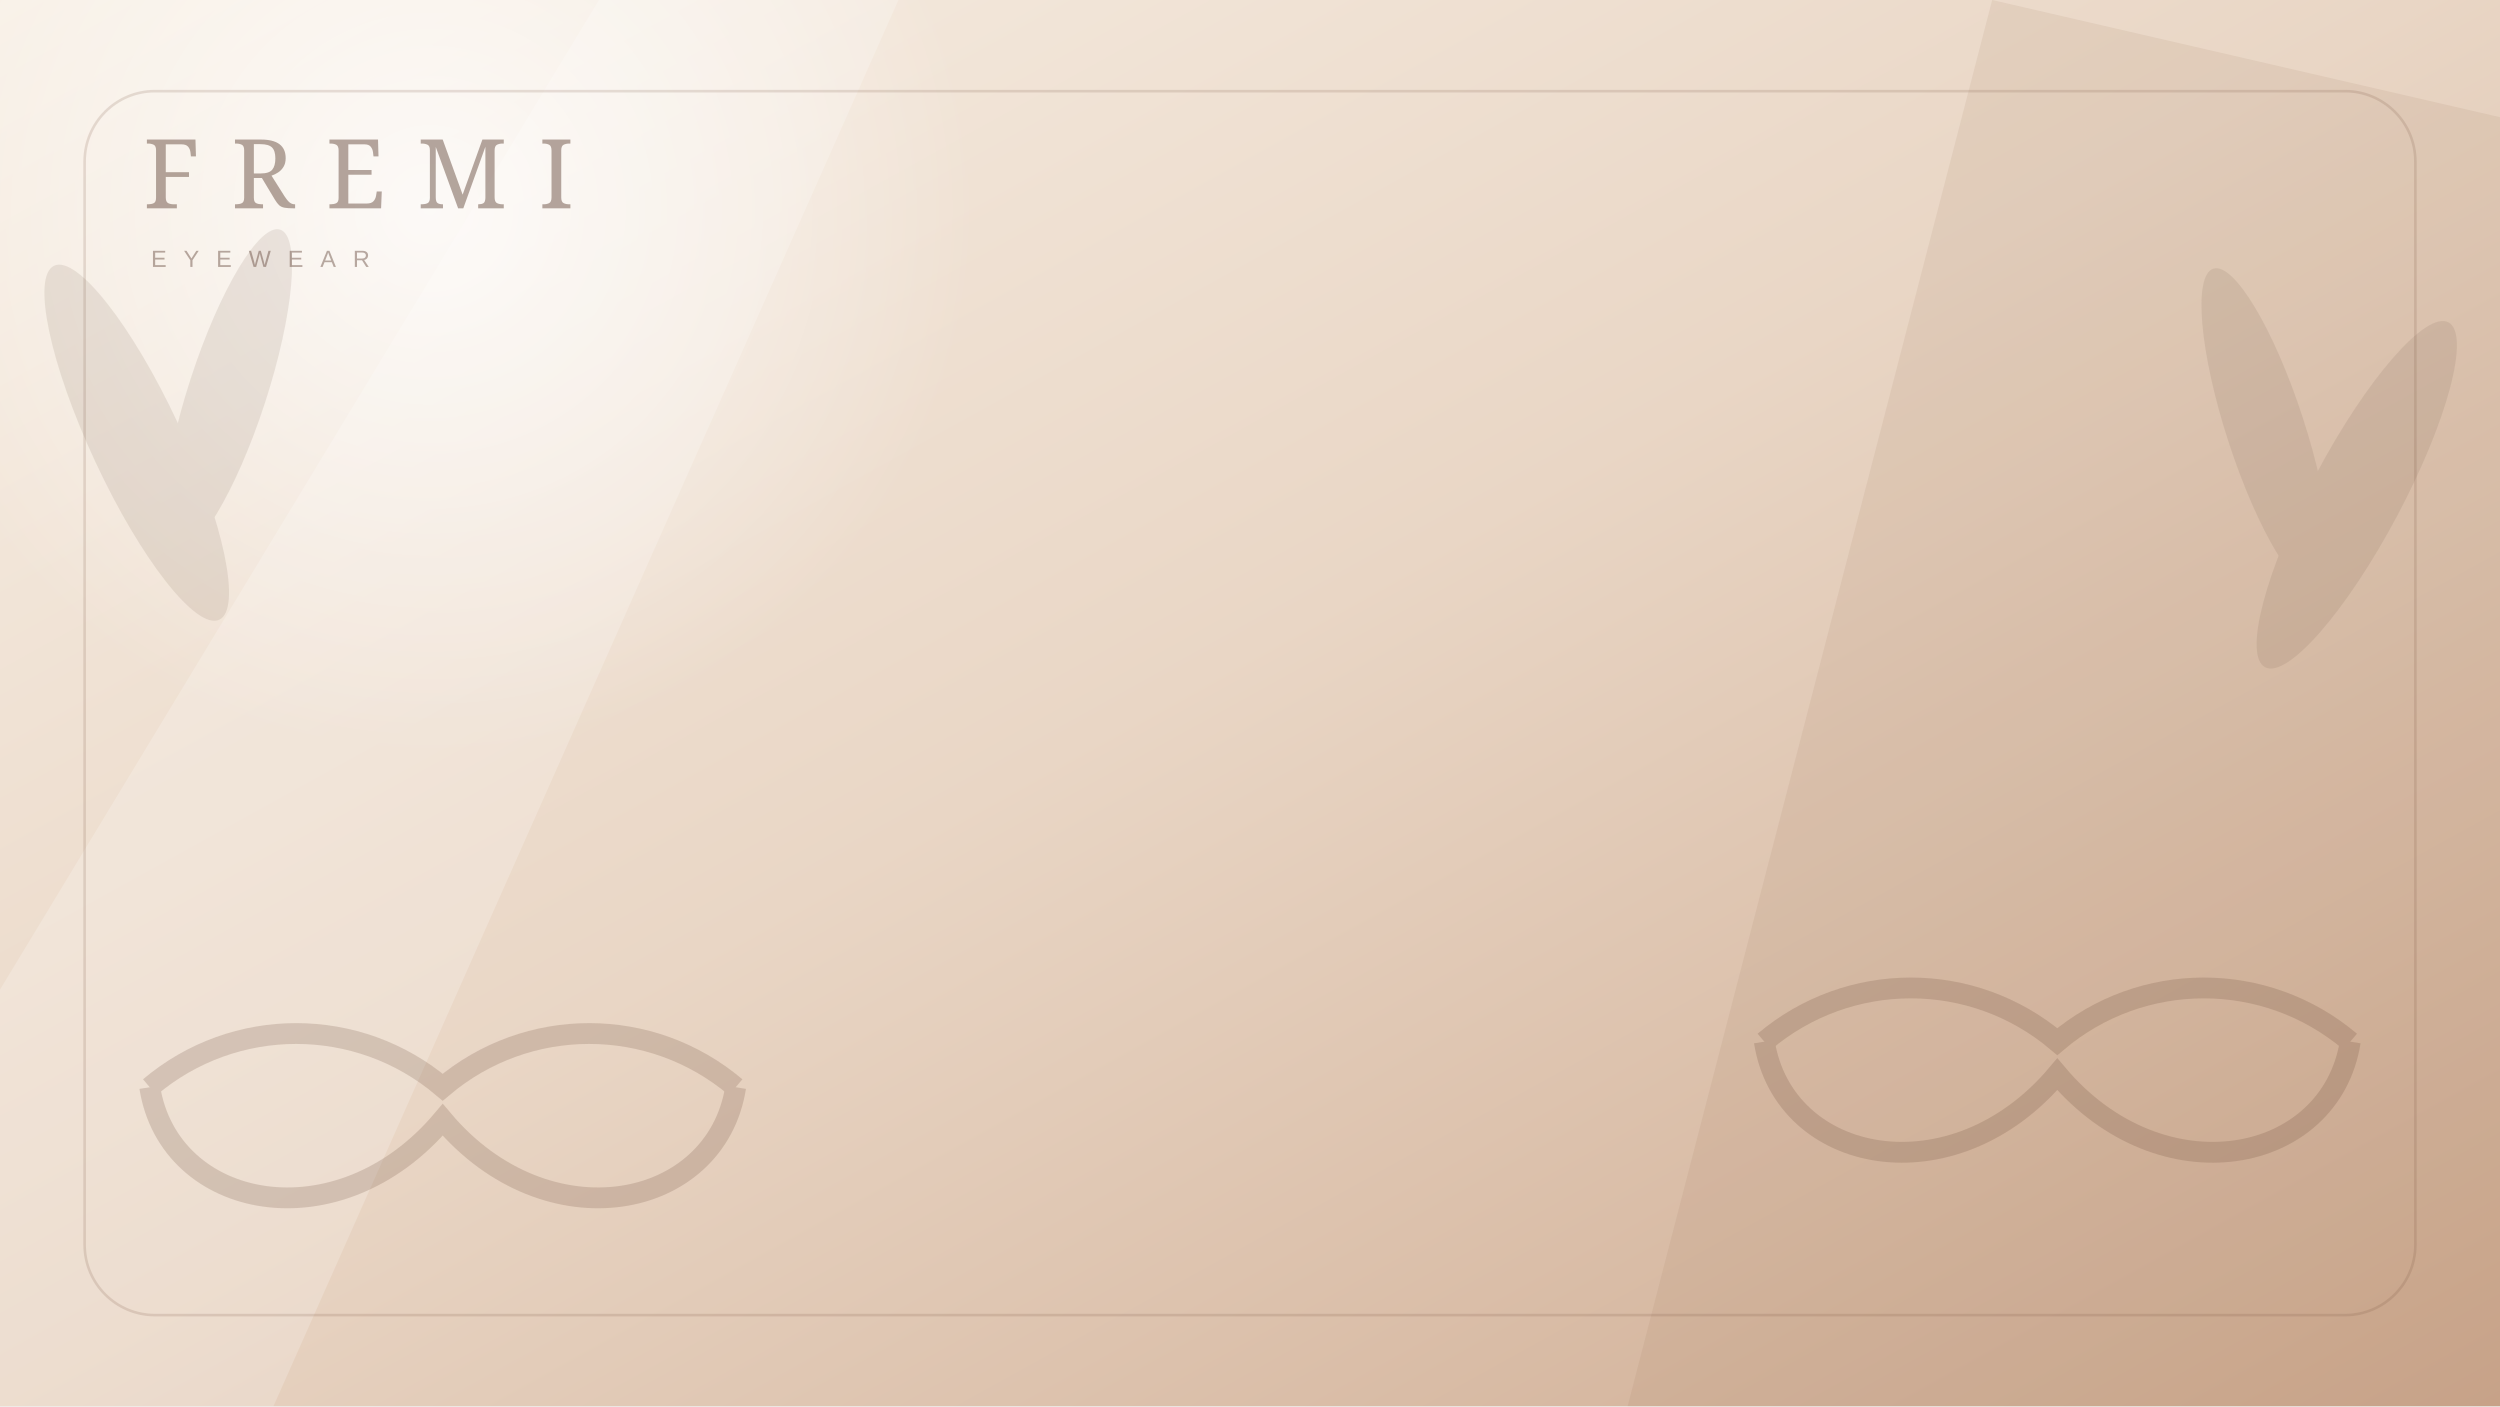
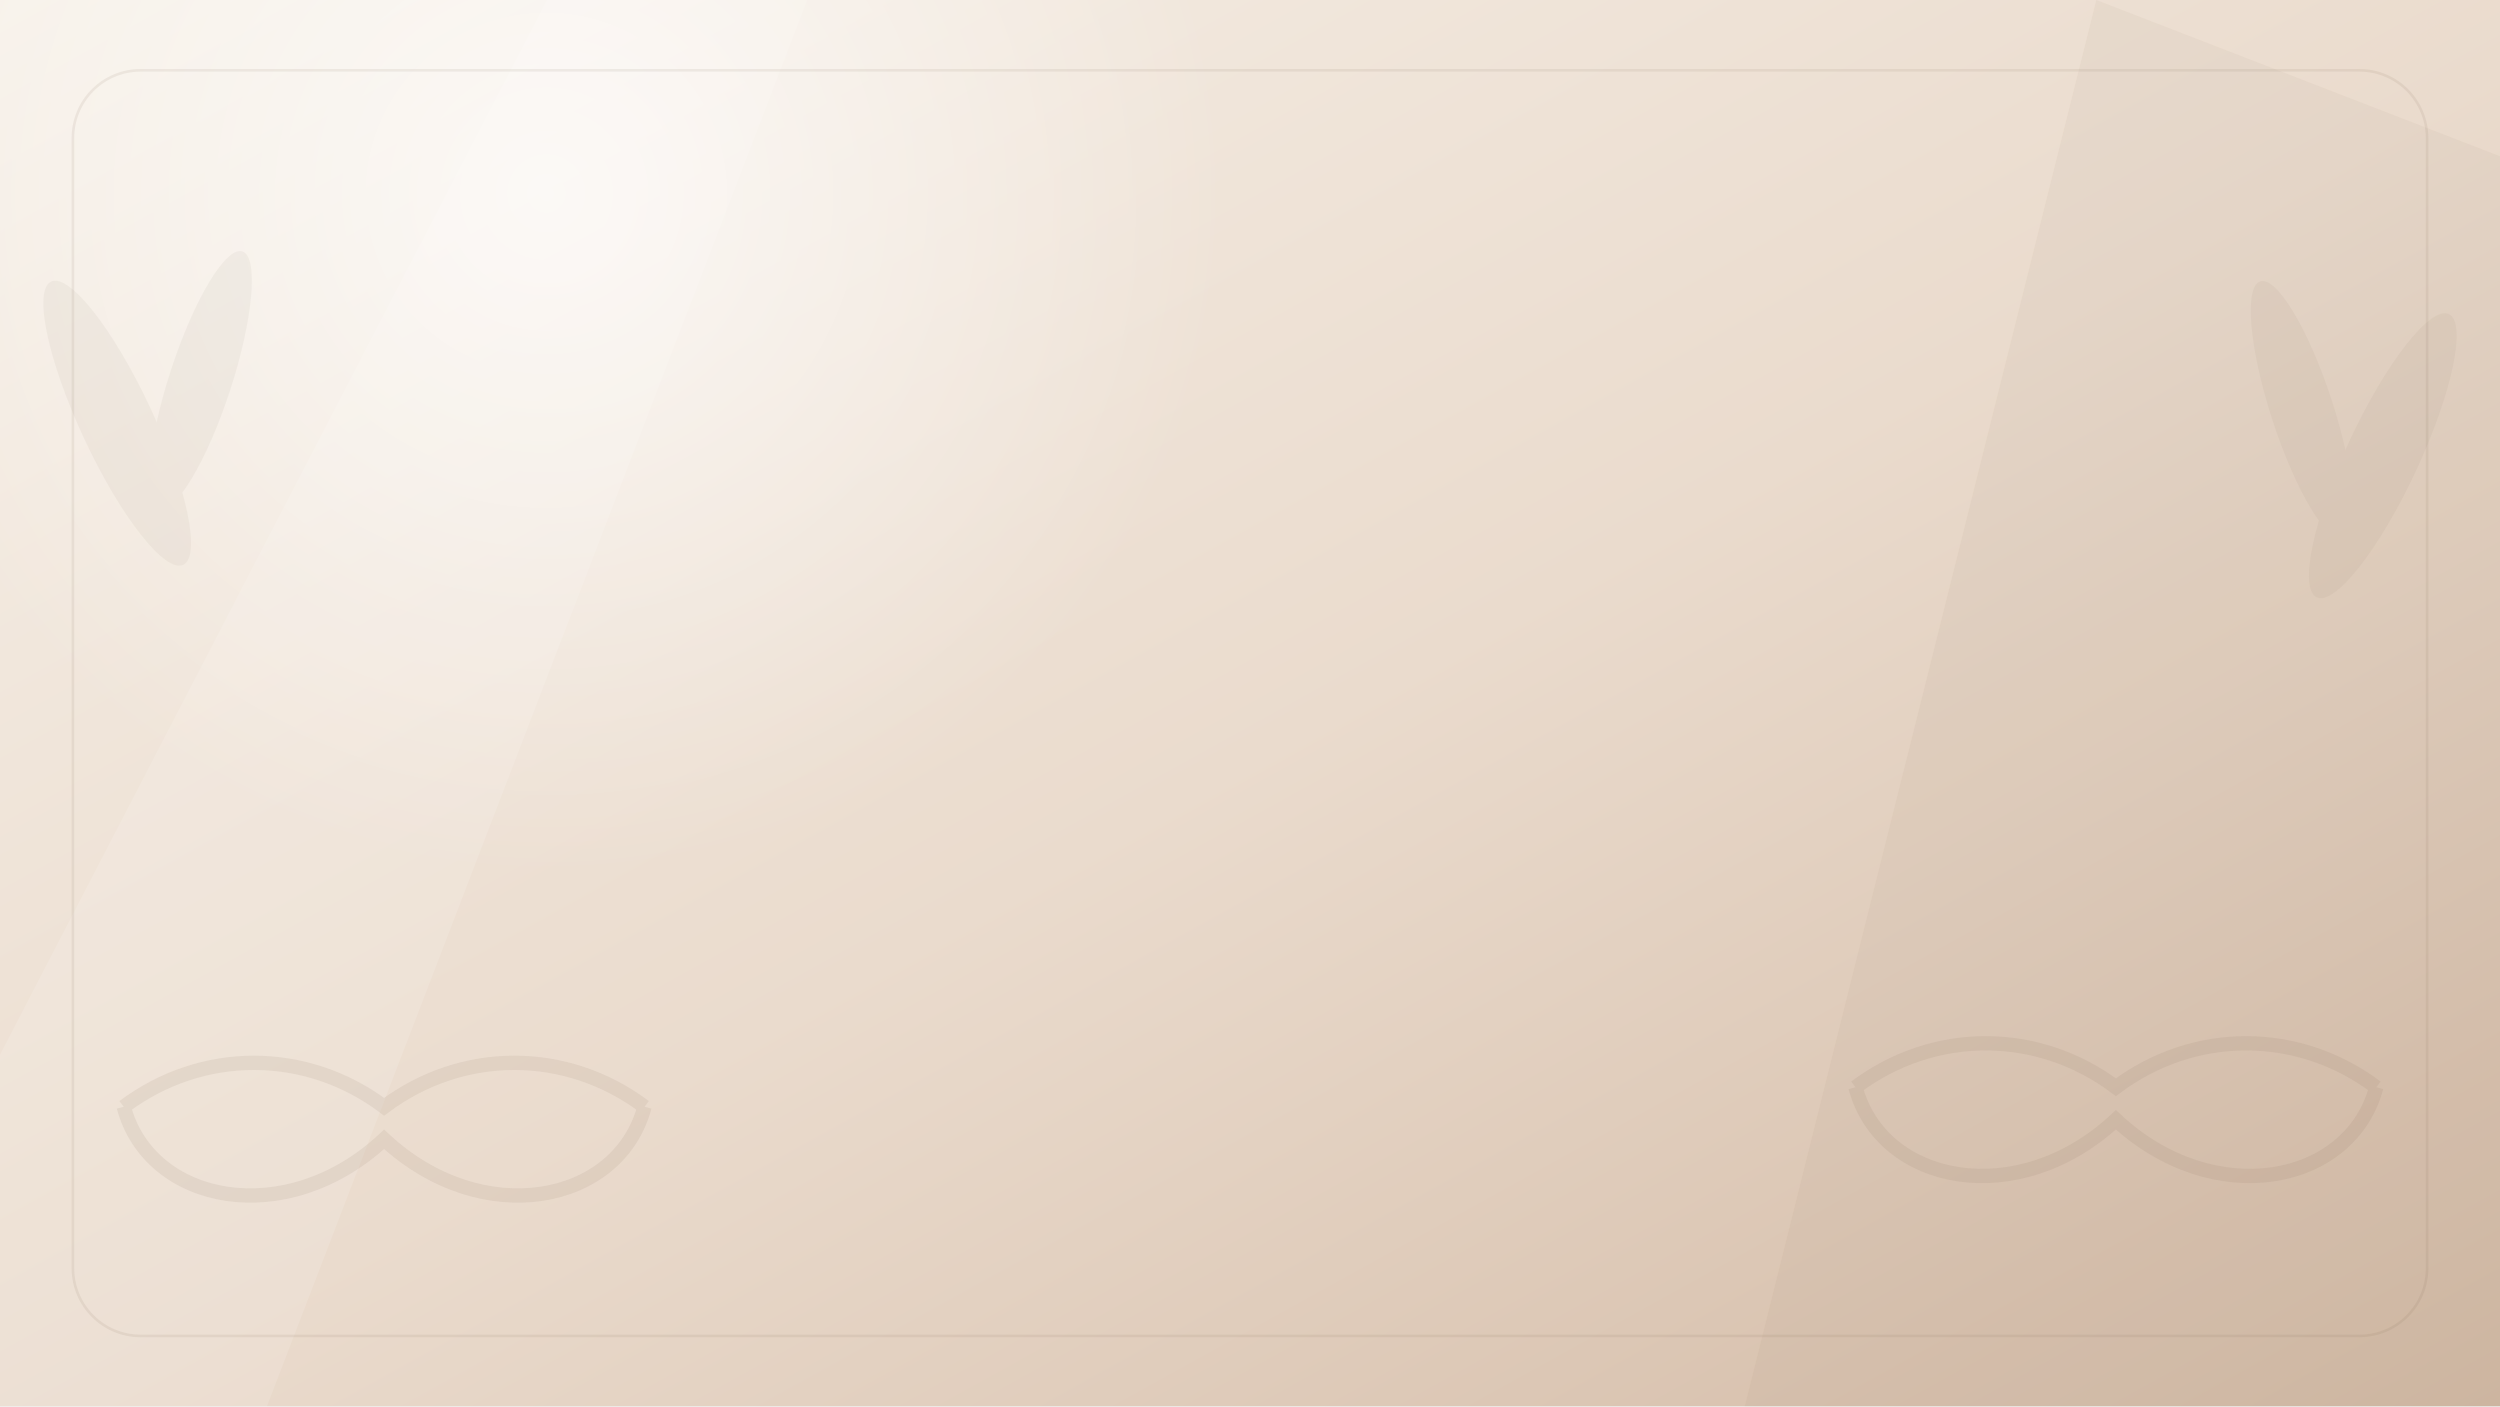
<svg xmlns="http://www.w3.org/2000/svg" viewBox="0 0 1920 1080">
  <defs>
    <linearGradient id="bg" x1="0" y1="0" x2="1" y2="1">
-       <stop stop-color="#f8f0e6" />
-       <stop offset=".48" stop-color="#e9d6c5" />
-       <stop offset="1" stop-color="#cda98f" />
+       <stop stop-color="#f7f1e9" />
+       <stop offset=".52" stop-color="#eadbcd" />
+       <stop offset="1" stop-color="#d2b9a4" />
    </linearGradient>
-     <radialGradient id="sun">
-       <stop stop-color="#fff" stop-opacity=".78" />
+     <radialGradient id="light">
+       <stop stop-color="#fff" stop-opacity=".68" />
      <stop offset="1" stop-color="#fff" stop-opacity="0" />
    </radialGradient>
-     <filter id="blur">
-       <feGaussianBlur stdDeviation="26" />
-     </filter>
  </defs>
  <rect width="1920" height="1080" fill="url(#bg)" />
-   <circle cx="330" cy="160" r="420" fill="url(#sun)" />
-   <path d="M0 760 L460 0 H690 L210 1080 H0Z" fill="#fff" opacity=".20" />
-   <path d="M1920 90 L1530 0 1250 1080 1920 1080Z" fill="#8d654c" opacity=".10" />
-   <rect x="65" y="70" width="1790" height="940" rx="54" fill="none" stroke="#6b4a36" stroke-opacity=".16" stroke-width="2" />
-   <g fill="none" stroke="#5b3928" stroke-width="16" opacity=".18">
-     <path d="M115 835 C180 780 275 780 340 835 C405 780 500 780 565 835" />
-     <path d="M115 835 C130 930 260 955 340 860 C420 955 550 930 565 835" />
-     <path d="M1355 800 C1420 745 1515 745 1580 800 C1645 745 1740 745 1805 800" />
-     <path d="M1355 800 C1370 895 1500 920 1580 825 C1660 920 1790 895 1805 800" />
+   <circle cx="420" cy="150" r="520" fill="url(#light)" />
+   <path d="M0 810 L420 0 H620 L205 1080 H0Z" fill="#fff" opacity=".12" />
+   <path d="M1920 120 L1610 0 1340 1080 1920 1080Z" fill="#866852" opacity=".055" />
+   <rect x="56" y="54" width="1808" height="972" rx="52" fill="none" stroke="#725946" stroke-opacity=".09" stroke-width="2" />
+   <g fill="none" stroke="#6b5140" stroke-width="11" opacity=".085">
+     <path d="M95 850 C155 805 235 805 295 850 C355 805 435 805 495 850" />
+     <path d="M95 850 C115 925 220 945 295 875 C370 945 475 925 495 850" />
+     <path d="M1425 835 C1485 790 1565 790 1625 835 C1685 790 1765 790 1825 835" />
+     <path d="M1425 835 C1445 910 1550 930 1625 860 C1700 930 1805 910 1825 835" />
  </g>
-   <g fill="#66503f" opacity=".12">
-     <ellipse cx="105" cy="340" rx="35" ry="150" transform="rotate(-25 105 340)" />
-     <ellipse cx="175" cy="300" rx="30" ry="130" transform="rotate(18 175 300)" />
-     <ellipse cx="1810" cy="380" rx="35" ry="150" transform="rotate(28 1810 380)" />
-     <ellipse cx="1740" cy="330" rx="30" ry="130" transform="rotate(-18 1740 330)" />
+   <g fill="#705b49" opacity=".055">
+     <ellipse cx="90" cy="325" rx="28" ry="120" transform="rotate(-25 90 325)" />
+     <ellipse cx="154" cy="292" rx="24" ry="104" transform="rotate(18 154 292)" />
+     <ellipse cx="1830" cy="350" rx="28" ry="120" transform="rotate(25 1830 350)" />
+     <ellipse cx="1768" cy="315" rx="24" ry="104" transform="rotate(-18 1768 315)" />
  </g>
-   <text x="110" y="160" font-family="Georgia,serif" font-size="74" letter-spacing="24" fill="#4f3022" opacity=".42">FREMI</text>
-   <text x="116" y="205" font-family="Arial,sans-serif" font-size="18" letter-spacing="13" fill="#4f3022" opacity=".40">EYEWEAR</text>
</svg>
